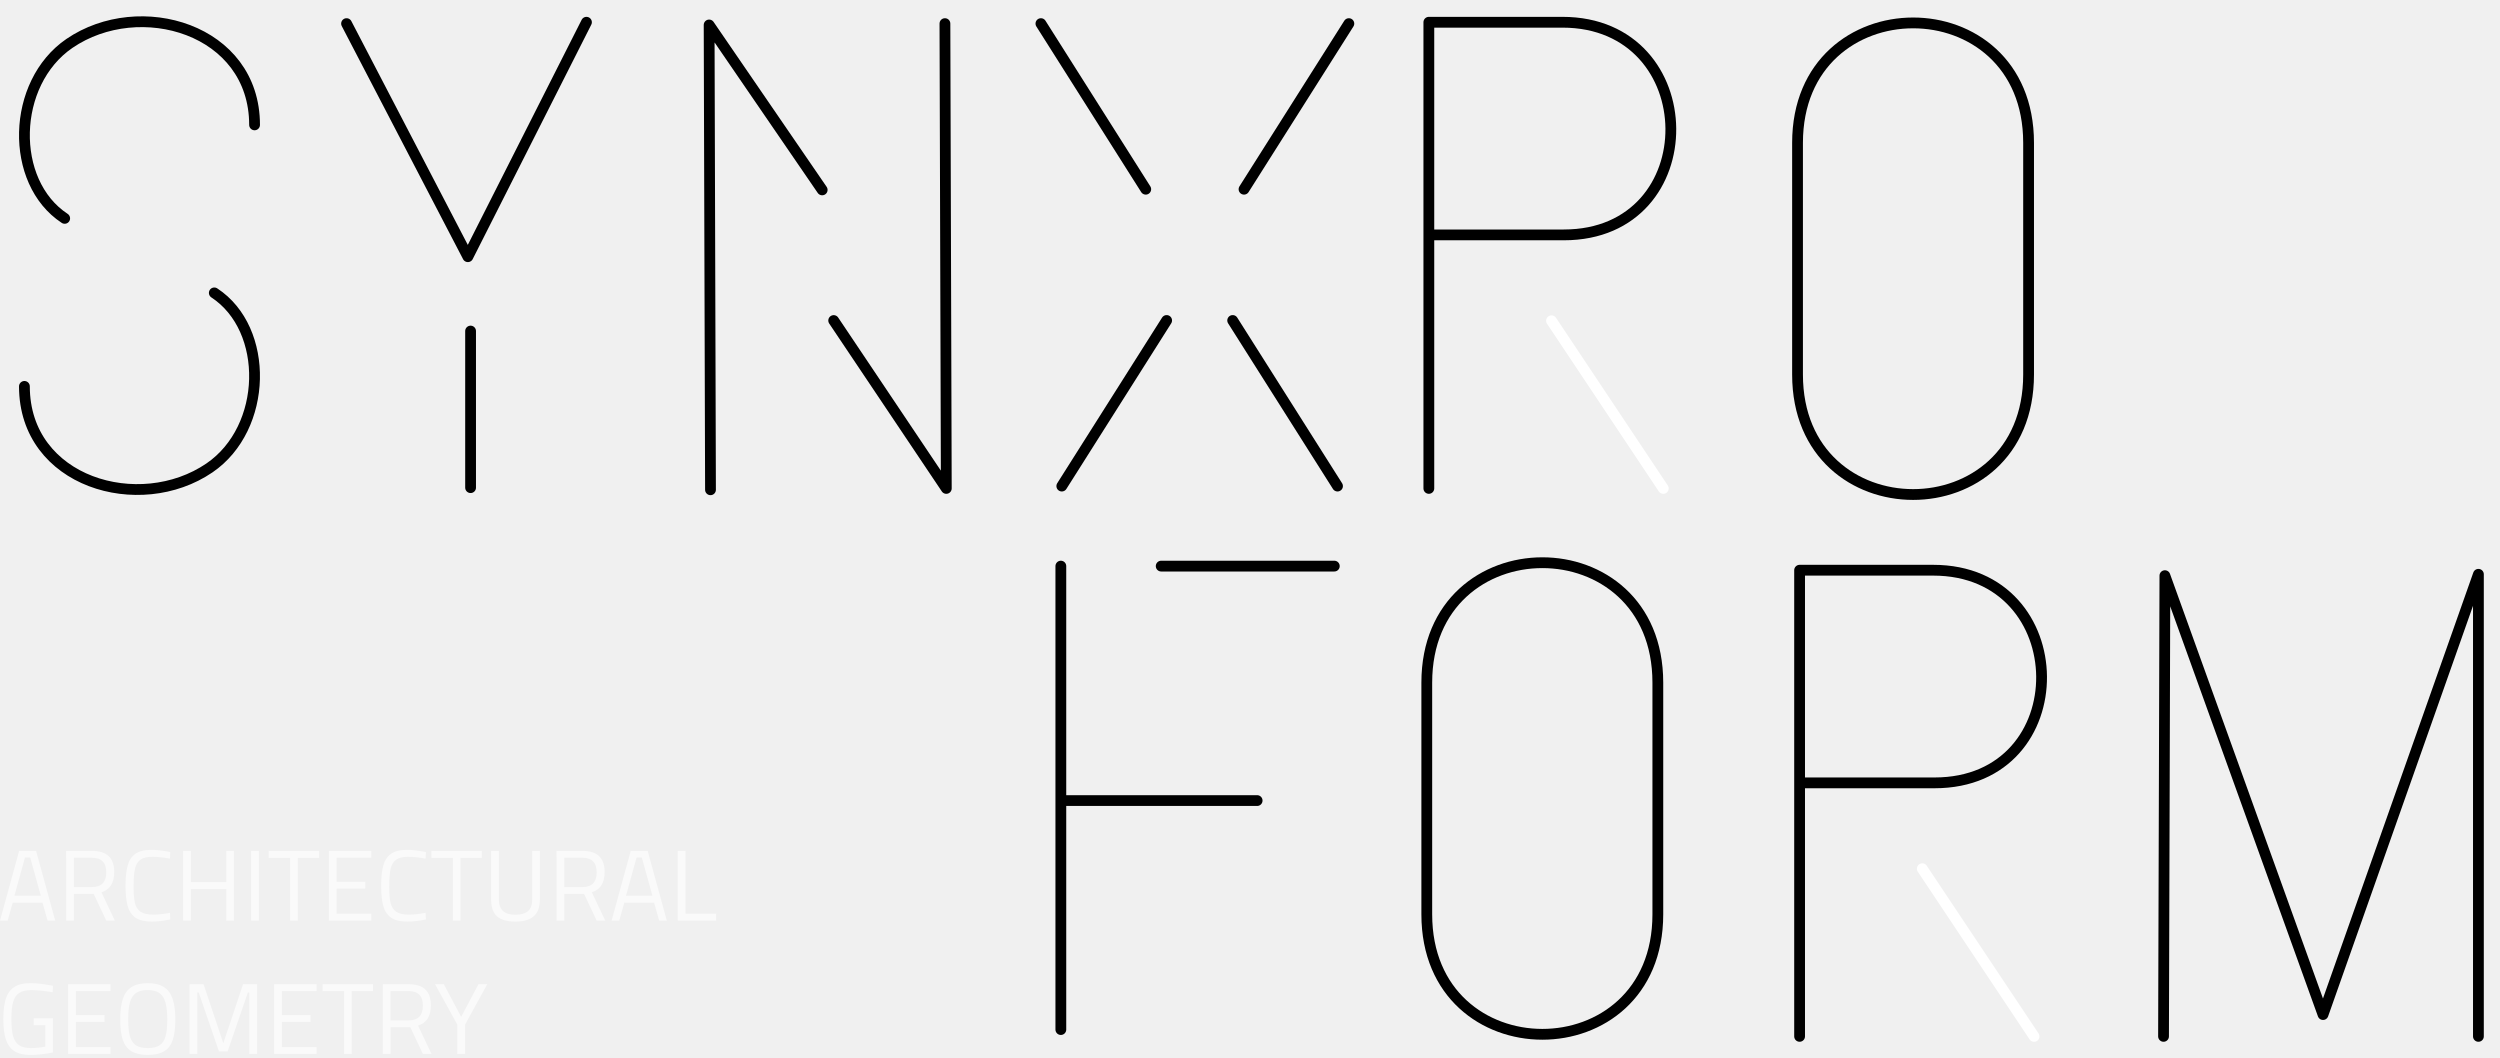
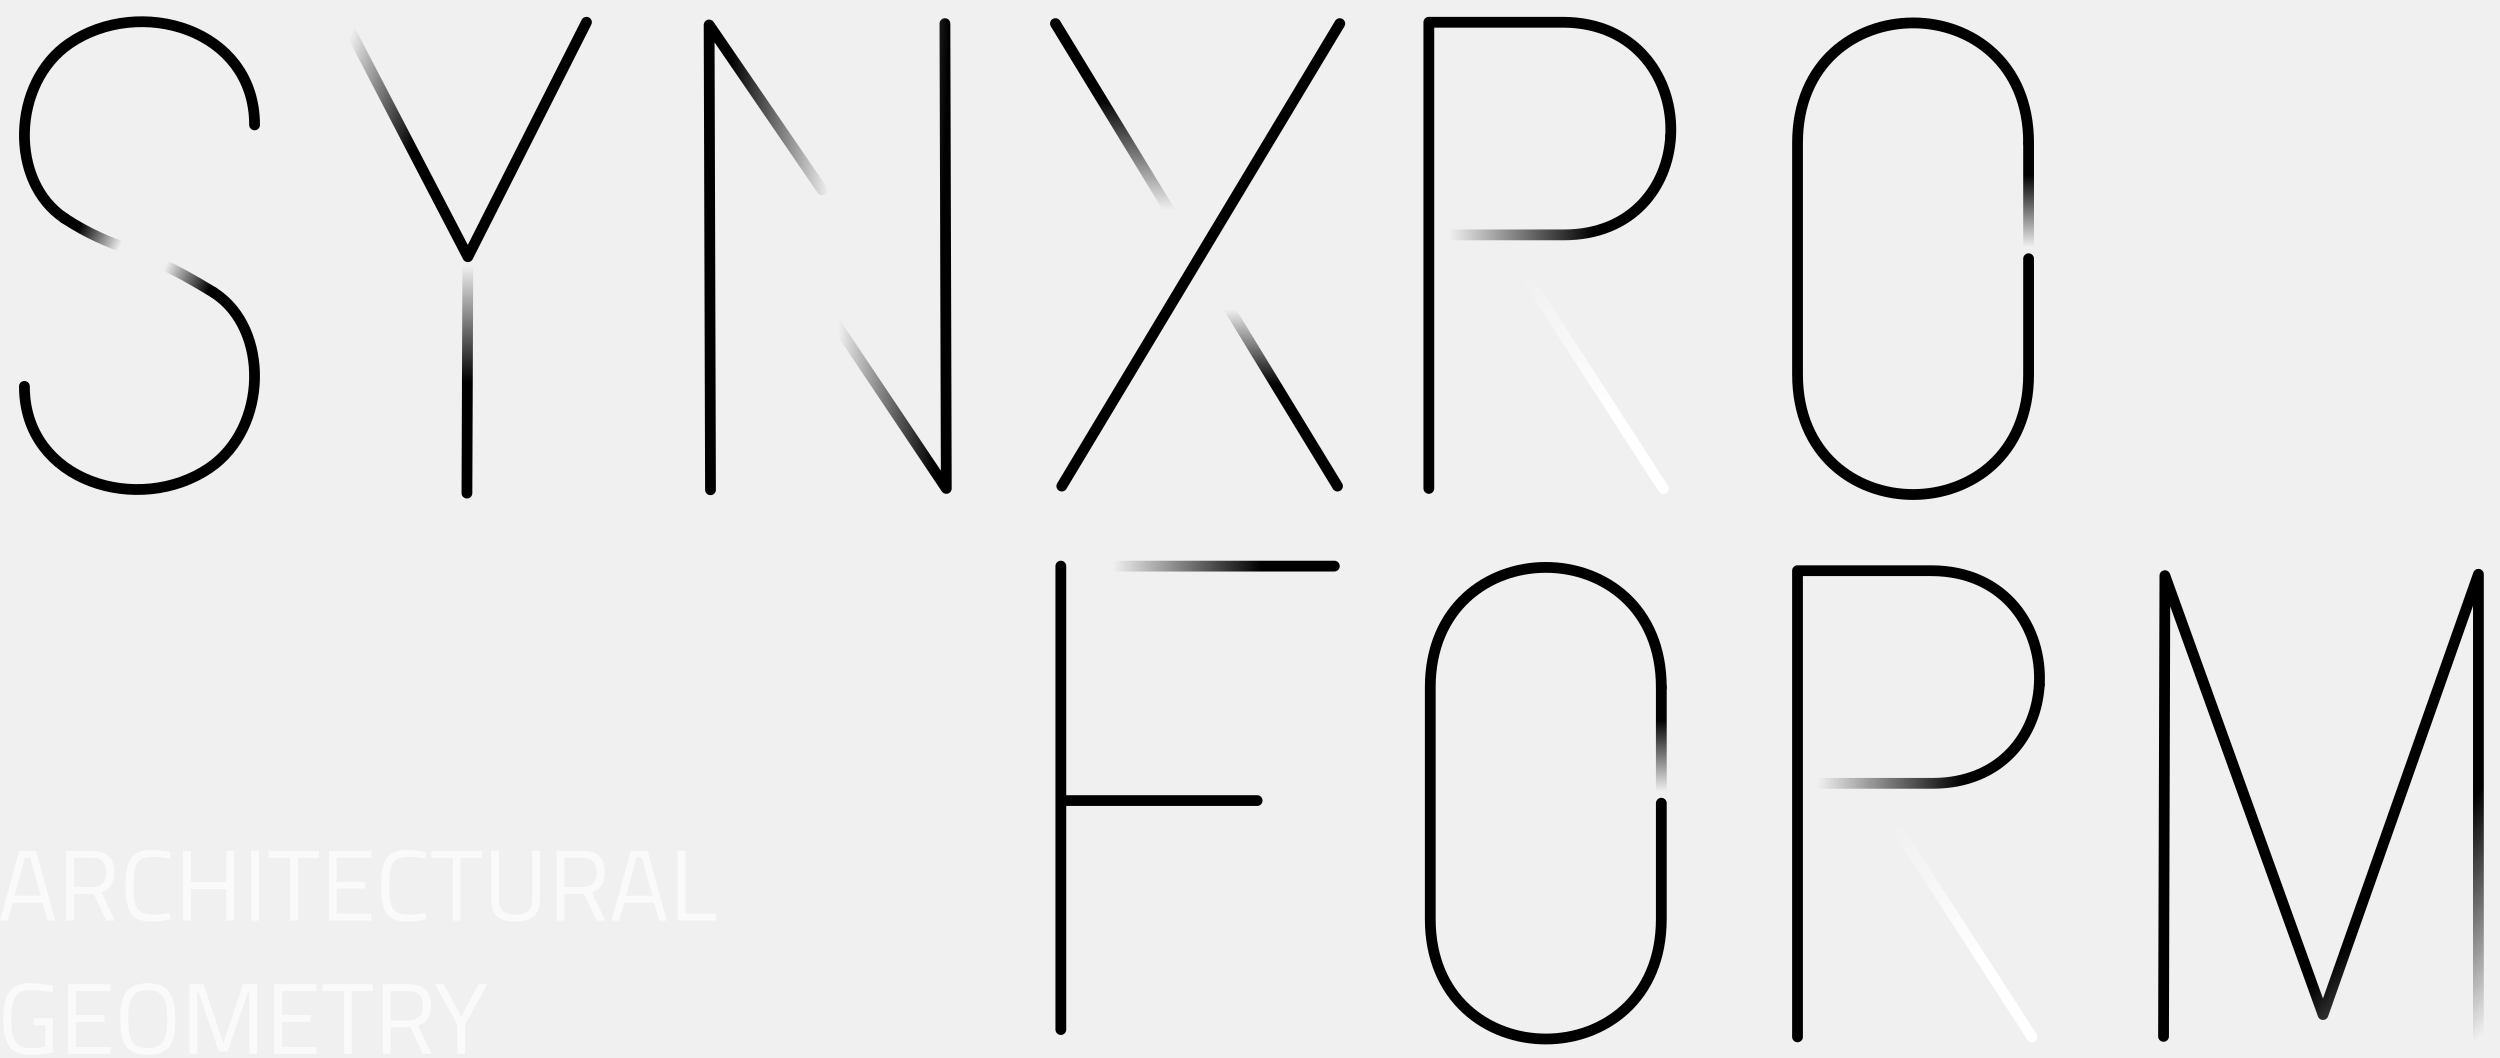
- <svg xmlns="http://www.w3.org/2000/svg" width="122.548mm" height="51.861mm" viewBox="0 0 122.548 51.861" version="1.1" id="svg8">
-   <defs id="defs2" />
-   <g id="layer1" transform="translate(-75.35424,-41.73969)">
-     <path style="fill:none;fill-opacity:1;stroke:#000000;stroke-width:0.529;stroke-linecap:round;stroke-linejoin:round;stroke-miterlimit:4;stroke-dasharray:none;stroke-opacity:1" d="m 78.525,52.444 c -2.717,-1.782 -2.619,-6.627 0.234,-8.577 3.435,-2.348 9.074,-0.712 9.074,3.994" id="path1058" />
-     <path id="path1060" d="m 85.859,56.097 c 2.717,1.782 2.619,6.627 -0.234,8.577 -3.435,2.348 -9.074,0.712 -9.074,-3.994" style="fill:none;fill-opacity:1;stroke:#000000;stroke-width:0.529;stroke-linecap:round;stroke-linejoin:round;stroke-miterlimit:4;stroke-dasharray:none;stroke-opacity:1" />
-     <path style="fill:none;fill-opacity:1;stroke:#000000;stroke-width:0.529;stroke-linecap:round;stroke-linejoin:round;stroke-miterlimit:4;stroke-dasharray:none;stroke-opacity:1" d="m 92.342,42.897 5.947,11.426 5.813,-11.493" id="path1062" />
-     <path style="fill:none;fill-opacity:1;stroke:#000000;stroke-width:0.529;stroke-linecap:round;stroke-linejoin:round;stroke-miterlimit:4;stroke-dasharray:none;stroke-opacity:1" d="m 98.422,57.968 v 7.676" id="path1064" />
-     <path style="fill:none;fill-opacity:1;stroke:#000000;stroke-width:0.529;stroke-linecap:round;stroke-linejoin:round;stroke-miterlimit:4;stroke-dasharray:none;stroke-opacity:1" d="m 110.182,65.748 -0.067,-22.785 5.542,8.085" id="path1066" />
-     <path id="path1068" d="m 121.674,42.897 0.067,22.785 -5.52,-8.23" style="fill:none;fill-opacity:1;stroke:#000000;stroke-width:0.529;stroke-linecap:round;stroke-linejoin:round;stroke-miterlimit:4;stroke-dasharray:none;stroke-opacity:1" />
-     <path style="fill:none;fill-opacity:1;stroke:#000000;stroke-width:0.529;stroke-linecap:round;stroke-linejoin:round;stroke-miterlimit:4;stroke-dasharray:none;stroke-opacity:1" d="m 126.379,42.897 5.139,8.118" id="path1070" />
-     <path style="fill:none;fill-opacity:1;stroke:#000000;stroke-width:0.529;stroke-linecap:round;stroke-linejoin:round;stroke-miterlimit:4;stroke-dasharray:none;stroke-opacity:1" d="M 145.395,65.681 V 42.83 h 6.548 c 7.018,0 7.131,10.424 0.067,10.424 h -6.615" id="path1074" />
-     <path style="fill:none;fill-opacity:1;stroke:#ffffff;stroke-width:0.529;stroke-linecap:round;stroke-linejoin:round;stroke-miterlimit:4;stroke-dasharray:none;stroke-opacity:1" d="m 151.408,57.463 5.479,8.219" id="path1076" />
-     <path id="path1080" style="fill:none;fill-opacity:1;stroke:#000000;stroke-width:0.529;stroke-linecap:round;stroke-linejoin:round;stroke-miterlimit:4;stroke-dasharray:none;stroke-opacity:1" d="m 174.794,48.743 c 0,-7.847 -11.326,-7.833 -11.326,0 v 5.679 5.679 c 0,7.833 11.326,7.847 11.326,0 v -5.679 z" />
-     <path d="m 156.62,75.203 c 0,-7.847 -11.326,-7.833 -11.326,0 v 5.679 5.679 c 0,7.833 11.326,7.847 11.326,0 V 80.882 Z" style="fill:none;fill-opacity:1;stroke:#000000;stroke-width:0.529;stroke-linecap:round;stroke-linejoin:round;stroke-miterlimit:4;stroke-dasharray:none;stroke-opacity:1" id="path1083" />
-     <path style="fill:none;fill-opacity:1;stroke:#000000;stroke-width:0.529;stroke-linecap:round;stroke-linejoin:round;stroke-miterlimit:4;stroke-dasharray:none;stroke-opacity:1" d="m 127.356,69.49 v 22.718" id="path1095" />
-     <path style="fill:none;fill-opacity:1;stroke:#000000;stroke-width:0.529;stroke-linecap:round;stroke-linejoin:round;stroke-miterlimit:4;stroke-dasharray:none;stroke-opacity:1" d="m 127.49,80.983 h 9.488" id="path1097" />
-     <path style="fill:none;fill-opacity:1;stroke:#000000;stroke-width:0.529;stroke-linecap:round;stroke-linejoin:round;stroke-miterlimit:4;stroke-dasharray:none;stroke-opacity:1" d="m 132.275,69.49 h 8.486" id="path1099" />
-     <path style="fill:none;fill-opacity:1;stroke:#000000;stroke-width:0.529;stroke-linecap:round;stroke-linejoin:round;stroke-miterlimit:4;stroke-dasharray:none;stroke-opacity:1" d="m 181.409,92.542 0.067,-22.584 7.751,21.515 7.617,-21.582 v 22.651" id="path1101" />
-     <path id="path1180" d="m 141.474,42.897 -5.139,8.118" style="fill:none;fill-opacity:1;stroke:#000000;stroke-width:0.529;stroke-linecap:round;stroke-linejoin:round;stroke-miterlimit:4;stroke-dasharray:none;stroke-opacity:1" />
-     <path id="path1188" d="m 127.403,65.567 5.139,-8.118" style="fill:none;fill-opacity:1;stroke:#000000;stroke-width:0.529;stroke-linecap:round;stroke-linejoin:round;stroke-miterlimit:4;stroke-dasharray:none;stroke-opacity:1" />
-     <path style="fill:none;fill-opacity:1;stroke:#000000;stroke-width:0.529;stroke-linecap:round;stroke-linejoin:round;stroke-miterlimit:4;stroke-dasharray:none;stroke-opacity:1" d="m 140.918,65.567 -5.139,-8.118" id="path1190" />
-     <path id="path1192" d="M 163.569,92.542 V 69.691 h 6.548 c 7.018,0 7.131,10.424 0.067,10.424 h -6.615" style="fill:none;fill-opacity:1;stroke:#000000;stroke-width:0.529;stroke-linecap:round;stroke-linejoin:round;stroke-miterlimit:4;stroke-dasharray:none;stroke-opacity:1" />
-     <path id="path1194" d="m 169.583,84.324 5.479,8.219" style="fill:none;fill-opacity:1;stroke:#ffffff;stroke-width:0.529;stroke-linecap:round;stroke-linejoin:round;stroke-miterlimit:4;stroke-dasharray:none;stroke-opacity:1" />
-     <text xml:space="preserve" style="font-size:50.8px;line-height:1.25;font-family:sans-serif;letter-spacing:0px;word-spacing:0px;stroke-width:0.265" x="82.777" y="57.074" id="text835">
-       <tspan id="tspan833" x="82.777" y="57.074" style="stroke-width:0.265" />
+ <svg xmlns="http://www.w3.org/2000/svg" xmlns:xlink="http://www.w3.org/1999/xlink" id="svg8" version="1.1" viewBox="0 0 122.548 51.861" height="51.861mm" width="122.548mm">
+   <defs id="defs2">
+     <linearGradient id="linearGradient1101">
+       <stop id="stop1097" offset="0" style="stop-color:#000000;stop-opacity:1;" />
+       <stop id="stop1099" offset="1" style="stop-color:#000000;stop-opacity:0;" />
+     </linearGradient>
+     <linearGradient id="linearGradient1083">
+       <stop id="stop1079" offset="0" style="stop-color:#000000;stop-opacity:1;" />
+       <stop id="stop1081" offset="1" style="stop-color:#000000;stop-opacity:0" />
+     </linearGradient>
+     <linearGradient id="linearGradient1061">
+       <stop id="stop1057" offset="0" style="stop-color:#000000;stop-opacity:1;" />
+       <stop id="stop1059" offset="1" style="stop-color:#000000;stop-opacity:0;" />
+     </linearGradient>
+     <linearGradient id="linearGradient1012">
+       <stop id="stop1008" offset="0" style="stop-color:#000000;stop-opacity:1;" />
+       <stop id="stop1010" offset="1" style="stop-color:#000000;stop-opacity:0;" />
+     </linearGradient>
+     <linearGradient id="linearGradient1000">
+       <stop id="stop996" offset="0" style="stop-color:#000000;stop-opacity:1;" />
+       <stop id="stop998" offset="1" style="stop-color:#000000;stop-opacity:0;" />
+     </linearGradient>
+     <linearGradient id="linearGradient984">
+       <stop id="stop980" offset="0" style="stop-color:#ffffff;stop-opacity:1;" />
+       <stop id="stop982" offset="1" style="stop-color:#ffffff;stop-opacity:0;" />
+     </linearGradient>
+     <linearGradient id="linearGradient972">
+       <stop id="stop968" offset="0" style="stop-color:#000000;stop-opacity:1;" />
+       <stop style="stop-color:#000000;stop-opacity:0" offset="0.389" id="stop976" />
+       <stop id="stop978" offset="0.735" style="stop-color:#000000;stop-opacity:0" />
+       <stop id="stop970" offset="1" style="stop-color:#000000;stop-opacity:1" />
+     </linearGradient>
+     <linearGradient id="linearGradient958">
+       <stop id="stop954" offset="0" style="stop-color:#000000;stop-opacity:1;" />
+       <stop id="stop956" offset="1" style="stop-color:#000000;stop-opacity:0;" />
+     </linearGradient>
+     <linearGradient id="linearGradient950">
+       <stop id="stop946" offset="0" style="stop-color:#000000;stop-opacity:1;" />
+       <stop id="stop948" offset="1" style="stop-color:#000000;stop-opacity:0;" />
+     </linearGradient>
+     <linearGradient id="linearGradient942">
+       <stop id="stop938" offset="0" style="stop-color:#000000;stop-opacity:1;" />
+       <stop id="stop940" offset="1" style="stop-color:#000000;stop-opacity:0;" />
+     </linearGradient>
+     <linearGradient id="linearGradient926">
+       <stop id="stop922" offset="0" style="stop-color:#000000;stop-opacity:1;" />
+       <stop style="stop-color:#000000;stop-opacity:0" offset="0.314" id="stop930" />
+       <stop id="stop934" offset="0.657" style="stop-color:#000000;stop-opacity:0" />
+       <stop id="stop924" offset="1" style="stop-color:#000000;stop-opacity:1" />
+     </linearGradient>
+     <linearGradient gradientUnits="userSpaceOnUse" y2="55.983" x2="85.589" y1="52.945" x1="79.196" id="linearGradient928" xlink:href="#linearGradient926" />
+     <linearGradient gradientUnits="userSpaceOnUse" y2="54.773" x2="98.42" y1="60.471" x1="98.246" id="linearGradient944" xlink:href="#linearGradient942" />
+     <linearGradient gradientUnits="userSpaceOnUse" y2="54.356" x2="115.922" y1="54.267" x1="111.008" id="linearGradient952" xlink:href="#linearGradient950" />
+     <linearGradient gradientUnits="userSpaceOnUse" y2="54.734" x2="116.575" y1="54.912" x1="121.477" id="linearGradient960" xlink:href="#linearGradient958" />
+     <linearGradient gradientUnits="userSpaceOnUse" y2="60.653" x2="134.132" y1="46.552" x1="134.003" id="linearGradient974" xlink:href="#linearGradient972" />
+     <linearGradient gradientUnits="userSpaceOnUse" y2="55.088" x2="150.353" y1="61.761" x1="154.543" id="linearGradient986" xlink:href="#linearGradient984" />
+     <linearGradient gradientUnits="userSpaceOnUse" y2="69.668" x2="129.898" y1="69.846" x1="137.174" id="linearGradient1002" xlink:href="#linearGradient1000" />
+     <linearGradient gradientUnits="userSpaceOnUse" y2="52.847" x2="146.371" y1="52.847" x1="153.502" id="linearGradient1014" xlink:href="#linearGradient1012" />
+     <linearGradient y2="52.847" x2="146.371" y1="52.847" x1="153.502" gradientUnits="userSpaceOnUse" id="linearGradient1049" xlink:href="#linearGradient1012" />
+     <linearGradient y2="55.088" x2="150.353" y1="61.761" x1="154.543" gradientUnits="userSpaceOnUse" id="linearGradient1051" xlink:href="#linearGradient984" />
+     <linearGradient gradientUnits="userSpaceOnUse" y2="53.849" x2="174.996" y1="50.324" x1="174.97" id="linearGradient1063" xlink:href="#linearGradient1061" />
+     <linearGradient y2="53.849" x2="174.996" y1="50.324" x1="174.97" gradientUnits="userSpaceOnUse" id="linearGradient1077" xlink:href="#linearGradient1061" />
+     <linearGradient gradientUnits="userSpaceOnUse" y2="90.297" x2="198.889" y1="85.134" x1="192.896" id="linearGradient1085" xlink:href="#linearGradient1083" />
+     <linearGradient gradientUnits="userSpaceOnUse" y2="44.748" x2="92.081" y1="46.351" x1="96.528" id="linearGradient1103" xlink:href="#linearGradient1101" />
+   </defs>
+   <g transform="translate(-75.35424,-41.73969)" id="layer1">
+     <path id="path1058" d="m 78.525,52.444 c -2.717,-1.782 -2.619,-6.627 0.234,-8.577 3.435,-2.348 9.074,-0.712 9.074,3.994" style="fill:none;fill-opacity:1;stroke:#000000;stroke-width:0.529;stroke-linecap:round;stroke-linejoin:round;stroke-miterlimit:4;stroke-dasharray:none;stroke-opacity:1" />
+     <path style="fill:none;fill-opacity:1;stroke:#000000;stroke-width:0.529;stroke-linecap:round;stroke-linejoin:round;stroke-miterlimit:4;stroke-dasharray:none;stroke-opacity:1" d="m 85.859,56.097 c 2.717,1.782 2.619,6.627 -0.234,8.577 -3.435,2.348 -9.074,0.712 -9.074,-3.994" id="path1060" />
+     <path id="path1062" d="m 92.342,42.897 5.947,11.426 5.813,-11.493" style="fill:none;fill-opacity:1;stroke:url(#linearGradient1103);stroke-width:0.529;stroke-linecap:round;stroke-linejoin:round;stroke-miterlimit:4;stroke-dasharray:none;stroke-opacity:1" />
+     <path id="path1064" d="m 98.288,54.229 -0.045,11.682" style="fill:none;fill-opacity:1;stroke:url(#linearGradient944);stroke-width:0.529;stroke-linecap:round;stroke-linejoin:round;stroke-miterlimit:4;stroke-dasharray:none;stroke-opacity:1" />
+     <path id="path1066" d="m 110.182,65.748 -0.067,-22.785 5.542,8.085" style="fill:none;fill-opacity:1;stroke:url(#linearGradient952);stroke-width:0.529;stroke-linecap:round;stroke-linejoin:round;stroke-miterlimit:4;stroke-dasharray:none;stroke-opacity:1" />
+     <path style="fill:none;fill-opacity:1;stroke:url(#linearGradient960);stroke-width:0.529;stroke-linecap:round;stroke-linejoin:round;stroke-miterlimit:4;stroke-dasharray:none;stroke-opacity:1" d="m 121.674,42.897 0.067,22.785 -5.52,-8.23" id="path1068" />
+     <g id="g1019">
+       <path style="fill:none;fill-opacity:1;stroke:url(#linearGradient1014);stroke-width:0.529;stroke-linecap:round;stroke-linejoin:round;stroke-miterlimit:4;stroke-dasharray:none;stroke-opacity:1" d="m 157.248,48.412 c -0.138,2.477 -1.874,4.841 -5.239,4.841 h -6.615" id="path1006" />
+       <path style="fill:none;fill-opacity:1;stroke:#000000;stroke-width:0.529;stroke-linecap:round;stroke-linejoin:round;stroke-miterlimit:4;stroke-dasharray:none;stroke-opacity:1" d="M 145.395,65.681 V 42.83 h 6.548 c 3.675,0 5.457,2.859 5.305,5.582" id="path1074" />
+       <path style="fill:none;fill-opacity:1;stroke:url(#linearGradient986);stroke-width:0.529;stroke-linecap:round;stroke-linejoin:round;stroke-miterlimit:4;stroke-dasharray:none;stroke-opacity:1" d="m 149.205,53.812 7.682,11.87" id="path1076" />
+     </g>
+     <g id="g1067">
+       <path style="fill:none;fill-opacity:1;stroke:url(#linearGradient1063);stroke-width:0.529;stroke-linecap:round;stroke-linejoin:round;stroke-miterlimit:4;stroke-dasharray:none;stroke-opacity:1" d="M 174.794,54.423 V 48.743" id="path1055" />
+       <path style="fill:none;fill-opacity:1;stroke:#000000;stroke-width:0.529;stroke-linecap:round;stroke-linejoin:round;stroke-miterlimit:4;stroke-dasharray:none;stroke-opacity:1" d="m 174.794,48.743 c 0,-7.847 -11.326,-7.833 -11.326,0 v 5.679 5.679 c 0,7.833 11.326,7.847 11.326,0 v -5.679" id="path1080" />
+     </g>
+     <path id="path1095" d="m 127.356,69.49 v 22.718" style="fill:none;fill-opacity:1;stroke:#000000;stroke-width:0.529;stroke-linecap:round;stroke-linejoin:round;stroke-miterlimit:4;stroke-dasharray:none;stroke-opacity:1" />
+     <path id="path1097" d="m 127.49,80.983 h 9.488" style="fill:none;fill-opacity:1;stroke:#000000;stroke-width:0.529;stroke-linecap:round;stroke-linejoin:round;stroke-miterlimit:4;stroke-dasharray:none;stroke-opacity:1" />
+     <path id="path1099" d="m 128.091,69.49 12.67,0" style="fill:none;fill-opacity:1;stroke:url(#linearGradient1002);stroke-width:0.529;stroke-linecap:round;stroke-linejoin:round;stroke-miterlimit:4;stroke-dasharray:none;stroke-opacity:1" />
+     <path id="path1101" d="m 181.409,92.542 0.067,-22.584 7.751,21.515 7.617,-21.582 v 22.651" style="fill:none;fill-opacity:1;stroke:url(#linearGradient1085);stroke-width:0.529;stroke-linecap:round;stroke-linejoin:round;stroke-miterlimit:4;stroke-dasharray:none;stroke-opacity:1" />
+     <path d="M 127.403,65.567 134.216,54.232 141.029,42.897" style="fill:none;fill-opacity:1;stroke:#000000;stroke-width:0.529;stroke-linecap:round;stroke-linejoin:round;stroke-miterlimit:4;stroke-dasharray:none;stroke-opacity:1" id="path1188" />
+     <path d="M 140.918,65.567 134.005,54.232 127.091,42.897" style="fill:none;fill-opacity:1;stroke:url(#linearGradient974);stroke-width:0.529;stroke-linecap:round;stroke-linejoin:round;stroke-miterlimit:4;stroke-dasharray:none;stroke-opacity:1" id="path1190" />
+     <text id="text835" y="57.074" x="82.777" style="font-size:50.8px;line-height:1.25;font-family:sans-serif;letter-spacing:0px;word-spacing:0px;stroke-width:0.265" xml:space="preserve">
+       <tspan style="stroke-width:0.265" y="57.074" x="82.777" id="tspan833" />
    </text>
-     <text xml:space="preserve" style="font-style:normal;font-variant:normal;font-weight:normal;font-stretch:normal;font-size:7.761px;line-height:1.25;font-family:sans-serif;-inkscape-font-specification:sans-serif;text-align:justify;writing-mode:lr-tb;opacity:1;fill:#000000;fill-opacity:1;stroke:none;stroke-width:0.5;stroke-linecap:round;stroke-linejoin:round;stroke-miterlimit:4;stroke-dasharray:none;stroke-opacity:1" x="85.259" y="88.466" id="text981">
-       <tspan id="tspan979" x="85.259" y="88.466" style="font-style:normal;font-variant:normal;font-weight:normal;font-stretch:normal;font-family:sans-serif;-inkscape-font-specification:sans-serif;fill:#000000;fill-opacity:1;stroke:none;stroke-width:0.5" />
+     <text id="text981" y="88.466" x="85.259" style="font-style:normal;font-variant:normal;font-weight:normal;font-stretch:normal;font-size:7.761px;line-height:1.25;font-family:sans-serif;-inkscape-font-specification:sans-serif;text-align:justify;writing-mode:lr-tb;opacity:1;fill:#000000;fill-opacity:1;stroke:none;stroke-width:0.5;stroke-linecap:round;stroke-linejoin:round;stroke-miterlimit:4;stroke-dasharray:none;stroke-opacity:1" xml:space="preserve">
+       <tspan style="font-style:normal;font-variant:normal;font-weight:normal;font-stretch:normal;font-family:sans-serif;-inkscape-font-specification:sans-serif;fill:#000000;fill-opacity:1;stroke:none;stroke-width:0.5" y="88.466" x="85.259" id="tspan979" />
    </text>
-     <g style="fill:#fafafa;fill-opacity:1;stroke:none" id="g1248">
-       <g style="font-style:normal;font-variant:normal;font-weight:normal;font-stretch:normal;font-size:4.939px;line-height:1.25;font-family:Abel;-inkscape-font-specification:Abel;text-align:justify;writing-mode:lr-tb;opacity:1;fill:#fafafa;fill-opacity:1;stroke:none;stroke-width:0.5;stroke-linecap:round;stroke-linejoin:round;stroke-miterlimit:4;stroke-dasharray:none;stroke-opacity:1" id="flowRoot983" transform="translate(3.073599,3.875408)" aria-label="ARCHITECTURAL GEOMETRY">
-         <path id="path1113" style="font-style:normal;font-variant:normal;font-weight:normal;font-stretch:normal;font-family:Cairo;-inkscape-font-specification:Cairo;fill:#fafafa;fill-opacity:1;stroke:none" d="m 74.365,82.112 h -1.462 l -0.247,0.879 h -0.375 l 0.938,-3.418 h 0.83 l 0.938,3.418 h -0.375 z m -1.378,-0.341 h 1.294 L 73.762,79.9 h -0.257 z" />
-         <path id="path1115" style="font-style:normal;font-variant:normal;font-weight:normal;font-stretch:normal;font-family:Cairo;-inkscape-font-specification:Cairo;fill:#fafafa;fill-opacity:1;stroke:none" d="m 75.524,79.574 h 1.264 q 0.548,0 0.82,0.257 0.272,0.252 0.272,0.78 0,0.795 -0.627,0.993 l 0.657,1.388 h -0.42 l -0.617,-1.309 h -0.968 v 1.309 h -0.38 z m 1.269,1.773 q 0.696,0 0.696,-0.721 0,-0.716 -0.701,-0.716 h -0.884 v 1.437 z" />
-         <path id="path1117" style="font-style:normal;font-variant:normal;font-weight:normal;font-stretch:normal;font-family:Cairo;-inkscape-font-specification:Cairo;fill:#fafafa;fill-opacity:1;stroke:none" d="m 79.728,83.041 q -0.524,0 -0.805,-0.193 -0.282,-0.198 -0.385,-0.573 -0.104,-0.375 -0.104,-0.993 0,-0.612 0.104,-0.988 0.104,-0.38 0.375,-0.573 0.277,-0.198 0.79,-0.198 0.4,0 0.924,0.109 l -0.015,0.321 q -0.499,-0.089 -0.859,-0.089 -0.385,0 -0.583,0.138 -0.198,0.138 -0.272,0.445 -0.069,0.306 -0.069,0.889 0,0.504 0.064,0.79 0.069,0.282 0.277,0.43 0.207,0.143 0.627,0.143 0.341,0 0.815,-0.089 l 0.015,0.326 q -0.509,0.104 -0.899,0.104 z" />
-         <path id="path1119" style="font-style:normal;font-variant:normal;font-weight:normal;font-stretch:normal;font-family:Cairo;-inkscape-font-specification:Cairo;fill:#fafafa;fill-opacity:1;stroke:none" d="m 83.748,79.574 v 3.418 h -0.375 v -1.546 h -1.738 v 1.546 h -0.38 v -3.418 h 0.38 v 1.531 h 1.738 v -1.531 z" />
-         <path id="path1121" style="font-style:normal;font-variant:normal;font-weight:normal;font-stretch:normal;font-family:Cairo;-inkscape-font-specification:Cairo;fill:#fafafa;fill-opacity:1;stroke:none" d="m 84.592,79.574 h 0.38 V 82.991 H 84.592 Z" />
-         <path id="path1123" style="font-style:normal;font-variant:normal;font-weight:normal;font-stretch:normal;font-family:Cairo;-inkscape-font-specification:Cairo;fill:#fafafa;fill-opacity:1;stroke:none" d="m 86.503,79.915 h -1.052 v -0.341 h 2.469 v 0.341 H 86.879 v 3.077 h -0.375 z" />
-         <path id="path1125" style="font-style:normal;font-variant:normal;font-weight:normal;font-stretch:normal;font-family:Cairo;-inkscape-font-specification:Cairo;fill:#fafafa;fill-opacity:1;stroke:none" d="m 88.782,79.91 v 1.18 h 1.403 v 0.331 h -1.403 v 1.235 h 1.699 v 0.336 h -2.079 v -3.418 h 2.079 v 0.336 z" />
-         <path id="path1127" style="font-style:normal;font-variant:normal;font-weight:normal;font-stretch:normal;font-family:Cairo;-inkscape-font-specification:Cairo;fill:#fafafa;fill-opacity:1;stroke:none" d="m 92.259,83.041 q -0.524,0 -0.805,-0.193 -0.282,-0.198 -0.385,-0.573 -0.104,-0.375 -0.104,-0.993 0,-0.612 0.104,-0.988 0.104,-0.38 0.375,-0.573 0.277,-0.198 0.79,-0.198 0.4,0 0.924,0.109 l -0.015,0.321 q -0.499,-0.089 -0.859,-0.089 -0.385,0 -0.583,0.138 -0.198,0.138 -0.272,0.445 -0.069,0.306 -0.069,0.889 0,0.504 0.064,0.79 0.069,0.282 0.277,0.43 0.207,0.143 0.627,0.143 0.341,0 0.815,-0.089 l 0.015,0.326 q -0.509,0.104 -0.899,0.104 z" />
-         <path id="path1129" style="font-style:normal;font-variant:normal;font-weight:normal;font-stretch:normal;font-family:Cairo;-inkscape-font-specification:Cairo;fill:#fafafa;fill-opacity:1;stroke:none" d="m 94.481,79.915 h -1.052 v -0.341 h 2.469 v 0.341 H 94.856 V 82.991 H 94.481 Z" />
-         <path id="path1131" style="font-style:normal;font-variant:normal;font-weight:normal;font-stretch:normal;font-family:Cairo;-inkscape-font-specification:Cairo;fill:#fafafa;fill-opacity:1;stroke:none" d="m 97.545,83.041 q -0.603,0 -0.899,-0.257 -0.291,-0.262 -0.291,-0.83 v -2.381 h 0.38 v 2.39 q 0,0.741 0.8,0.741 0.42,0 0.627,-0.178 0.207,-0.178 0.207,-0.563 v -2.39 h 0.375 v 2.381 q 0,0.563 -0.301,0.825 -0.296,0.262 -0.899,0.262 z" />
-         <path id="path1133" style="font-style:normal;font-variant:normal;font-weight:normal;font-stretch:normal;font-family:Cairo;-inkscape-font-specification:Cairo;fill:#fafafa;fill-opacity:1;stroke:none" d="m 99.563,79.574 h 1.264 q 0.548,0 0.82,0.257 0.272,0.252 0.272,0.78 0,0.795 -0.627,0.993 l 0.657,1.388 h -0.42 l -0.617,-1.309 h -0.968 v 1.309 h -0.38 z m 1.269,1.773 q 0.696,0 0.696,-0.721 0,-0.716 -0.701,-0.716 h -0.884 v 1.437 z" />
-         <path id="path1135" style="font-style:normal;font-variant:normal;font-weight:normal;font-stretch:normal;font-family:Cairo;-inkscape-font-specification:Cairo;fill:#fafafa;fill-opacity:1;stroke:none" d="m 104.345,82.112 h -1.462 l -0.247,0.879 h -0.375 l 0.938,-3.418 h 0.83 l 0.938,3.418 h -0.375 z m -1.378,-0.341 h 1.294 l -0.519,-1.872 h -0.257 z" />
-         <path id="path1137" style="font-style:normal;font-variant:normal;font-weight:normal;font-stretch:normal;font-family:Cairo;-inkscape-font-specification:Cairo;fill:#fafafa;fill-opacity:1;stroke:none" d="m 107.386,82.651 v 0.341 h -1.882 v -3.418 h 0.38 v 3.077 z" />
-         <path id="path1139" style="font-style:normal;font-variant:normal;font-weight:normal;font-stretch:normal;font-family:Cairo;-inkscape-font-specification:Cairo;fill:#fafafa;fill-opacity:1;stroke:none" d="m 73.767,89.576 q -0.494,0 -0.785,-0.188 -0.286,-0.188 -0.415,-0.568 -0.123,-0.385 -0.123,-1.003 0,-0.612 0.123,-0.998 0.128,-0.385 0.415,-0.573 0.286,-0.188 0.775,-0.188 0.445,0 0.953,0.099 l 0.168,0.03 -0.015,0.316 q -0.612,-0.104 -1.062,-0.104 -0.375,0 -0.588,0.143 -0.207,0.138 -0.291,0.445 -0.084,0.301 -0.084,0.83 0,0.528 0.084,0.835 0.084,0.301 0.291,0.445 0.207,0.143 0.583,0.143 0.331,0 0.706,-0.069 v -1.052 h -0.568 v -0.341 h 0.943 v 1.679 q -0.622,0.119 -1.111,0.119 z" />
-         <path id="path1141" style="font-style:normal;font-variant:normal;font-weight:normal;font-stretch:normal;font-family:Cairo;-inkscape-font-specification:Cairo;fill:#fafafa;fill-opacity:1;stroke:none" d="m 76.001,86.445 v 1.18 h 1.403 v 0.331 h -1.403 v 1.235 h 1.699 v 0.336 H 75.62 v -3.418 h 2.079 v 0.336 z" />
-         <path id="path1143" style="font-style:normal;font-variant:normal;font-weight:normal;font-stretch:normal;font-family:Cairo;-inkscape-font-specification:Cairo;fill:#fafafa;fill-opacity:1;stroke:none" d="m 79.527,89.576 q -0.509,0 -0.805,-0.183 -0.296,-0.183 -0.425,-0.558 -0.123,-0.38 -0.123,-1.003 0,-0.617 0.128,-1.003 0.128,-0.39 0.425,-0.578 0.296,-0.193 0.795,-0.193 0.499,0 0.795,0.193 0.296,0.188 0.425,0.578 0.133,0.385 0.133,1.012 0,0.627 -0.128,1.003 -0.123,0.375 -0.42,0.553 -0.291,0.178 -0.8,0.178 z m 0,-0.336 q 0.375,0 0.578,-0.138 0.207,-0.138 0.291,-0.435 0.084,-0.301 0.084,-0.825 0,-0.524 -0.089,-0.835 -0.084,-0.311 -0.291,-0.459 -0.207,-0.153 -0.578,-0.153 -0.37,0 -0.578,0.148 -0.207,0.148 -0.296,0.459 -0.084,0.311 -0.084,0.83 0,0.519 0.084,0.825 0.084,0.301 0.291,0.445 0.212,0.138 0.588,0.138 z" />
-         <path id="path1145" style="font-style:normal;font-variant:normal;font-weight:normal;font-stretch:normal;font-family:Cairo;-inkscape-font-specification:Cairo;fill:#fafafa;fill-opacity:1;stroke:none" d="m 84.881,86.109 v 3.418 H 84.501 V 86.514 h -0.069 l -0.993,2.889 h -0.425 l -0.993,-2.889 h -0.069 v 3.013 h -0.38 v -3.418 h 0.687 l 0.968,2.894 0.968,-2.894 z" />
-         <path id="path1147" style="font-style:normal;font-variant:normal;font-weight:normal;font-stretch:normal;font-family:Cairo;-inkscape-font-specification:Cairo;fill:#fafafa;fill-opacity:1;stroke:none" d="m 86.1,86.445 v 1.18 h 1.403 v 0.331 h -1.403 v 1.235 h 1.699 v 0.336 h -2.079 v -3.418 h 2.079 v 0.336 z" />
-         <path id="path1149" style="font-style:normal;font-variant:normal;font-weight:normal;font-stretch:normal;font-family:Cairo;-inkscape-font-specification:Cairo;fill:#fafafa;fill-opacity:1;stroke:none" d="m 89.146,86.45 h -1.052 v -0.341 h 2.469 v 0.341 h -1.042 v 3.077 h -0.375 z" />
-         <path id="path1151" style="font-style:normal;font-variant:normal;font-weight:normal;font-stretch:normal;font-family:Cairo;-inkscape-font-specification:Cairo;fill:#fafafa;fill-opacity:1;stroke:none" d="m 91.045,86.109 h 1.264 q 0.548,0 0.82,0.257 0.272,0.252 0.272,0.78 0,0.795 -0.627,0.993 l 0.657,1.388 h -0.42 l -0.617,-1.309 h -0.968 v 1.309 h -0.38 z m 1.269,1.773 q 0.696,0 0.696,-0.721 0,-0.716 -0.701,-0.716 h -0.884 v 1.437 z" />
-         <path id="path1153" style="font-style:normal;font-variant:normal;font-weight:normal;font-stretch:normal;font-family:Cairo;-inkscape-font-specification:Cairo;fill:#fafafa;fill-opacity:1;stroke:none" d="m 94.698,88.09 -1.091,-1.98 h 0.43 l 0.849,1.6 0.849,-1.6 h 0.43 l -1.087,1.98 v 1.437 h -0.38 z" />
+     <g id="g1248" style="fill:#fafafa;fill-opacity:1;stroke:none">
+       <g aria-label="ARCHITECTURAL GEOMETRY" transform="translate(3.073599,3.875408)" id="flowRoot983" style="font-style:normal;font-variant:normal;font-weight:normal;font-stretch:normal;font-size:4.939px;line-height:1.25;font-family:Abel;-inkscape-font-specification:Abel;text-align:justify;writing-mode:lr-tb;opacity:1;fill:#fafafa;fill-opacity:1;stroke:none;stroke-width:0.5;stroke-linecap:round;stroke-linejoin:round;stroke-miterlimit:4;stroke-dasharray:none;stroke-opacity:1">
+         <path d="m 74.365,82.112 h -1.462 l -0.247,0.879 h -0.375 l 0.938,-3.418 h 0.83 l 0.938,3.418 h -0.375 z m -1.378,-0.341 h 1.294 L 73.762,79.9 h -0.257 z" style="font-style:normal;font-variant:normal;font-weight:normal;font-stretch:normal;font-family:Cairo;-inkscape-font-specification:Cairo;fill:#fafafa;fill-opacity:1;stroke:none" id="path1113" />
+         <path d="m 75.524,79.574 h 1.264 q 0.548,0 0.82,0.257 0.272,0.252 0.272,0.78 0,0.795 -0.627,0.993 l 0.657,1.388 h -0.42 l -0.617,-1.309 h -0.968 v 1.309 h -0.38 z m 1.269,1.773 q 0.696,0 0.696,-0.721 0,-0.716 -0.701,-0.716 h -0.884 v 1.437 z" style="font-style:normal;font-variant:normal;font-weight:normal;font-stretch:normal;font-family:Cairo;-inkscape-font-specification:Cairo;fill:#fafafa;fill-opacity:1;stroke:none" id="path1115" />
+         <path d="m 79.728,83.041 q -0.524,0 -0.805,-0.193 -0.282,-0.198 -0.385,-0.573 -0.104,-0.375 -0.104,-0.993 0,-0.612 0.104,-0.988 0.104,-0.38 0.375,-0.573 0.277,-0.198 0.79,-0.198 0.4,0 0.924,0.109 l -0.015,0.321 q -0.499,-0.089 -0.859,-0.089 -0.385,0 -0.583,0.138 -0.198,0.138 -0.272,0.445 -0.069,0.306 -0.069,0.889 0,0.504 0.064,0.79 0.069,0.282 0.277,0.43 0.207,0.143 0.627,0.143 0.341,0 0.815,-0.089 l 0.015,0.326 q -0.509,0.104 -0.899,0.104 z" style="font-style:normal;font-variant:normal;font-weight:normal;font-stretch:normal;font-family:Cairo;-inkscape-font-specification:Cairo;fill:#fafafa;fill-opacity:1;stroke:none" id="path1117" />
+         <path d="m 83.748,79.574 v 3.418 h -0.375 v -1.546 h -1.738 v 1.546 h -0.38 v -3.418 h 0.38 v 1.531 h 1.738 v -1.531 z" style="font-style:normal;font-variant:normal;font-weight:normal;font-stretch:normal;font-family:Cairo;-inkscape-font-specification:Cairo;fill:#fafafa;fill-opacity:1;stroke:none" id="path1119" />
+         <path d="m 84.592,79.574 h 0.38 V 82.991 H 84.592 Z" style="font-style:normal;font-variant:normal;font-weight:normal;font-stretch:normal;font-family:Cairo;-inkscape-font-specification:Cairo;fill:#fafafa;fill-opacity:1;stroke:none" id="path1121" />
+         <path d="m 86.503,79.915 h -1.052 v -0.341 h 2.469 v 0.341 H 86.879 v 3.077 h -0.375 z" style="font-style:normal;font-variant:normal;font-weight:normal;font-stretch:normal;font-family:Cairo;-inkscape-font-specification:Cairo;fill:#fafafa;fill-opacity:1;stroke:none" id="path1123" />
+         <path d="m 88.782,79.91 v 1.18 h 1.403 v 0.331 h -1.403 v 1.235 h 1.699 v 0.336 h -2.079 v -3.418 h 2.079 v 0.336 z" style="font-style:normal;font-variant:normal;font-weight:normal;font-stretch:normal;font-family:Cairo;-inkscape-font-specification:Cairo;fill:#fafafa;fill-opacity:1;stroke:none" id="path1125" />
+         <path d="m 92.259,83.041 q -0.524,0 -0.805,-0.193 -0.282,-0.198 -0.385,-0.573 -0.104,-0.375 -0.104,-0.993 0,-0.612 0.104,-0.988 0.104,-0.38 0.375,-0.573 0.277,-0.198 0.79,-0.198 0.4,0 0.924,0.109 l -0.015,0.321 q -0.499,-0.089 -0.859,-0.089 -0.385,0 -0.583,0.138 -0.198,0.138 -0.272,0.445 -0.069,0.306 -0.069,0.889 0,0.504 0.064,0.79 0.069,0.282 0.277,0.43 0.207,0.143 0.627,0.143 0.341,0 0.815,-0.089 l 0.015,0.326 q -0.509,0.104 -0.899,0.104 z" style="font-style:normal;font-variant:normal;font-weight:normal;font-stretch:normal;font-family:Cairo;-inkscape-font-specification:Cairo;fill:#fafafa;fill-opacity:1;stroke:none" id="path1127" />
+         <path d="m 94.481,79.915 h -1.052 v -0.341 h 2.469 v 0.341 H 94.856 V 82.991 H 94.481 Z" style="font-style:normal;font-variant:normal;font-weight:normal;font-stretch:normal;font-family:Cairo;-inkscape-font-specification:Cairo;fill:#fafafa;fill-opacity:1;stroke:none" id="path1129" />
+         <path d="m 97.545,83.041 q -0.603,0 -0.899,-0.257 -0.291,-0.262 -0.291,-0.83 v -2.381 h 0.38 v 2.39 q 0,0.741 0.8,0.741 0.42,0 0.627,-0.178 0.207,-0.178 0.207,-0.563 v -2.39 h 0.375 v 2.381 q 0,0.563 -0.301,0.825 -0.296,0.262 -0.899,0.262 z" style="font-style:normal;font-variant:normal;font-weight:normal;font-stretch:normal;font-family:Cairo;-inkscape-font-specification:Cairo;fill:#fafafa;fill-opacity:1;stroke:none" id="path1131" />
+         <path d="m 99.563,79.574 h 1.264 q 0.548,0 0.82,0.257 0.272,0.252 0.272,0.78 0,0.795 -0.627,0.993 l 0.657,1.388 h -0.42 l -0.617,-1.309 h -0.968 v 1.309 h -0.38 z m 1.269,1.773 q 0.696,0 0.696,-0.721 0,-0.716 -0.701,-0.716 h -0.884 v 1.437 z" style="font-style:normal;font-variant:normal;font-weight:normal;font-stretch:normal;font-family:Cairo;-inkscape-font-specification:Cairo;fill:#fafafa;fill-opacity:1;stroke:none" id="path1133" />
+         <path d="m 104.345,82.112 h -1.462 l -0.247,0.879 h -0.375 l 0.938,-3.418 h 0.83 l 0.938,3.418 h -0.375 z m -1.378,-0.341 h 1.294 l -0.519,-1.872 h -0.257 z" style="font-style:normal;font-variant:normal;font-weight:normal;font-stretch:normal;font-family:Cairo;-inkscape-font-specification:Cairo;fill:#fafafa;fill-opacity:1;stroke:none" id="path1135" />
+         <path d="m 107.386,82.651 v 0.341 h -1.882 v -3.418 h 0.38 v 3.077 z" style="font-style:normal;font-variant:normal;font-weight:normal;font-stretch:normal;font-family:Cairo;-inkscape-font-specification:Cairo;fill:#fafafa;fill-opacity:1;stroke:none" id="path1137" />
+         <path d="m 73.767,89.576 q -0.494,0 -0.785,-0.188 -0.286,-0.188 -0.415,-0.568 -0.123,-0.385 -0.123,-1.003 0,-0.612 0.123,-0.998 0.128,-0.385 0.415,-0.573 0.286,-0.188 0.775,-0.188 0.445,0 0.953,0.099 l 0.168,0.03 -0.015,0.316 q -0.612,-0.104 -1.062,-0.104 -0.375,0 -0.588,0.143 -0.207,0.138 -0.291,0.445 -0.084,0.301 -0.084,0.83 0,0.528 0.084,0.835 0.084,0.301 0.291,0.445 0.207,0.143 0.583,0.143 0.331,0 0.706,-0.069 v -1.052 h -0.568 v -0.341 h 0.943 v 1.679 q -0.622,0.119 -1.111,0.119 z" style="font-style:normal;font-variant:normal;font-weight:normal;font-stretch:normal;font-family:Cairo;-inkscape-font-specification:Cairo;fill:#fafafa;fill-opacity:1;stroke:none" id="path1139" />
+         <path d="m 76.001,86.445 v 1.18 h 1.403 v 0.331 h -1.403 v 1.235 h 1.699 v 0.336 H 75.62 v -3.418 h 2.079 v 0.336 z" style="font-style:normal;font-variant:normal;font-weight:normal;font-stretch:normal;font-family:Cairo;-inkscape-font-specification:Cairo;fill:#fafafa;fill-opacity:1;stroke:none" id="path1141" />
+         <path d="m 79.527,89.576 q -0.509,0 -0.805,-0.183 -0.296,-0.183 -0.425,-0.558 -0.123,-0.38 -0.123,-1.003 0,-0.617 0.128,-1.003 0.128,-0.39 0.425,-0.578 0.296,-0.193 0.795,-0.193 0.499,0 0.795,0.193 0.296,0.188 0.425,0.578 0.133,0.385 0.133,1.012 0,0.627 -0.128,1.003 -0.123,0.375 -0.42,0.553 -0.291,0.178 -0.8,0.178 z m 0,-0.336 q 0.375,0 0.578,-0.138 0.207,-0.138 0.291,-0.435 0.084,-0.301 0.084,-0.825 0,-0.524 -0.089,-0.835 -0.084,-0.311 -0.291,-0.459 -0.207,-0.153 -0.578,-0.153 -0.37,0 -0.578,0.148 -0.207,0.148 -0.296,0.459 -0.084,0.311 -0.084,0.83 0,0.519 0.084,0.825 0.084,0.301 0.291,0.445 0.212,0.138 0.588,0.138 z" style="font-style:normal;font-variant:normal;font-weight:normal;font-stretch:normal;font-family:Cairo;-inkscape-font-specification:Cairo;fill:#fafafa;fill-opacity:1;stroke:none" id="path1143" />
+         <path d="m 84.881,86.109 v 3.418 H 84.501 V 86.514 h -0.069 l -0.993,2.889 h -0.425 l -0.993,-2.889 h -0.069 v 3.013 h -0.38 v -3.418 h 0.687 l 0.968,2.894 0.968,-2.894 z" style="font-style:normal;font-variant:normal;font-weight:normal;font-stretch:normal;font-family:Cairo;-inkscape-font-specification:Cairo;fill:#fafafa;fill-opacity:1;stroke:none" id="path1145" />
+         <path d="m 86.1,86.445 v 1.18 h 1.403 v 0.331 h -1.403 v 1.235 h 1.699 v 0.336 h -2.079 v -3.418 h 2.079 v 0.336 z" style="font-style:normal;font-variant:normal;font-weight:normal;font-stretch:normal;font-family:Cairo;-inkscape-font-specification:Cairo;fill:#fafafa;fill-opacity:1;stroke:none" id="path1147" />
+         <path d="m 89.146,86.45 h -1.052 v -0.341 h 2.469 v 0.341 h -1.042 v 3.077 h -0.375 z" style="font-style:normal;font-variant:normal;font-weight:normal;font-stretch:normal;font-family:Cairo;-inkscape-font-specification:Cairo;fill:#fafafa;fill-opacity:1;stroke:none" id="path1149" />
+         <path d="m 91.045,86.109 h 1.264 q 0.548,0 0.82,0.257 0.272,0.252 0.272,0.78 0,0.795 -0.627,0.993 l 0.657,1.388 h -0.42 l -0.617,-1.309 h -0.968 v 1.309 h -0.38 z m 1.269,1.773 q 0.696,0 0.696,-0.721 0,-0.716 -0.701,-0.716 h -0.884 v 1.437 z" style="font-style:normal;font-variant:normal;font-weight:normal;font-stretch:normal;font-family:Cairo;-inkscape-font-specification:Cairo;fill:#fafafa;fill-opacity:1;stroke:none" id="path1151" />
+         <path d="m 94.698,88.09 -1.091,-1.98 h 0.43 l 0.849,1.6 0.849,-1.6 h 0.43 l -1.087,1.98 v 1.437 h -0.38 z" style="font-style:normal;font-variant:normal;font-weight:normal;font-stretch:normal;font-family:Cairo;-inkscape-font-specification:Cairo;fill:#fafafa;fill-opacity:1;stroke:none" id="path1153" />
      </g>
+     </g>
+     <path id="path920" d="m 78.503,52.434 c 2.528,1.644 3.387,1.228 7.3,3.628" style="fill:none;fill-opacity:1;stroke:url(#linearGradient928);stroke-width:0.529;stroke-linecap:round;stroke-linejoin:round;stroke-miterlimit:4;stroke-dasharray:none;stroke-opacity:1" />
+     <g transform="translate(18.0717,26.88499)" id="g1043">
+       <path id="path1037" d="m 157.248,48.412 c -0.138,2.477 -1.874,4.841 -5.239,4.841 h -6.615" style="fill:none;fill-opacity:1;stroke:url(#linearGradient1049);stroke-width:0.529;stroke-linecap:round;stroke-linejoin:round;stroke-miterlimit:4;stroke-dasharray:none;stroke-opacity:1" />
+       <path id="path1039" d="M 145.395,65.681 V 42.83 h 6.548 c 3.675,0 5.457,2.859 5.305,5.582" style="fill:none;fill-opacity:1;stroke:#000000;stroke-width:0.529;stroke-linecap:round;stroke-linejoin:round;stroke-miterlimit:4;stroke-dasharray:none;stroke-opacity:1" />
+       <path id="path1041" d="m 149.205,53.812 7.682,11.87" style="fill:none;fill-opacity:1;stroke:url(#linearGradient1051);stroke-width:0.529;stroke-linecap:round;stroke-linejoin:round;stroke-miterlimit:4;stroke-dasharray:none;stroke-opacity:1" />
+     </g>
+     <g transform="translate(-18.00338,26.69032)" id="g1075">
+       <path id="path1071" d="M 174.794,54.423 V 48.743" style="fill:none;fill-opacity:1;stroke:url(#linearGradient1077);stroke-width:0.529;stroke-linecap:round;stroke-linejoin:round;stroke-miterlimit:4;stroke-dasharray:none;stroke-opacity:1" />
+       <path id="path1073" d="m 174.794,48.743 c 0,-7.847 -11.326,-7.833 -11.326,0 v 5.679 5.679 c 0,7.833 11.326,7.847 11.326,0 v -5.679" style="fill:none;fill-opacity:1;stroke:#000000;stroke-width:0.529;stroke-linecap:round;stroke-linejoin:round;stroke-miterlimit:4;stroke-dasharray:none;stroke-opacity:1" />
    </g>
  </g>
</svg>
